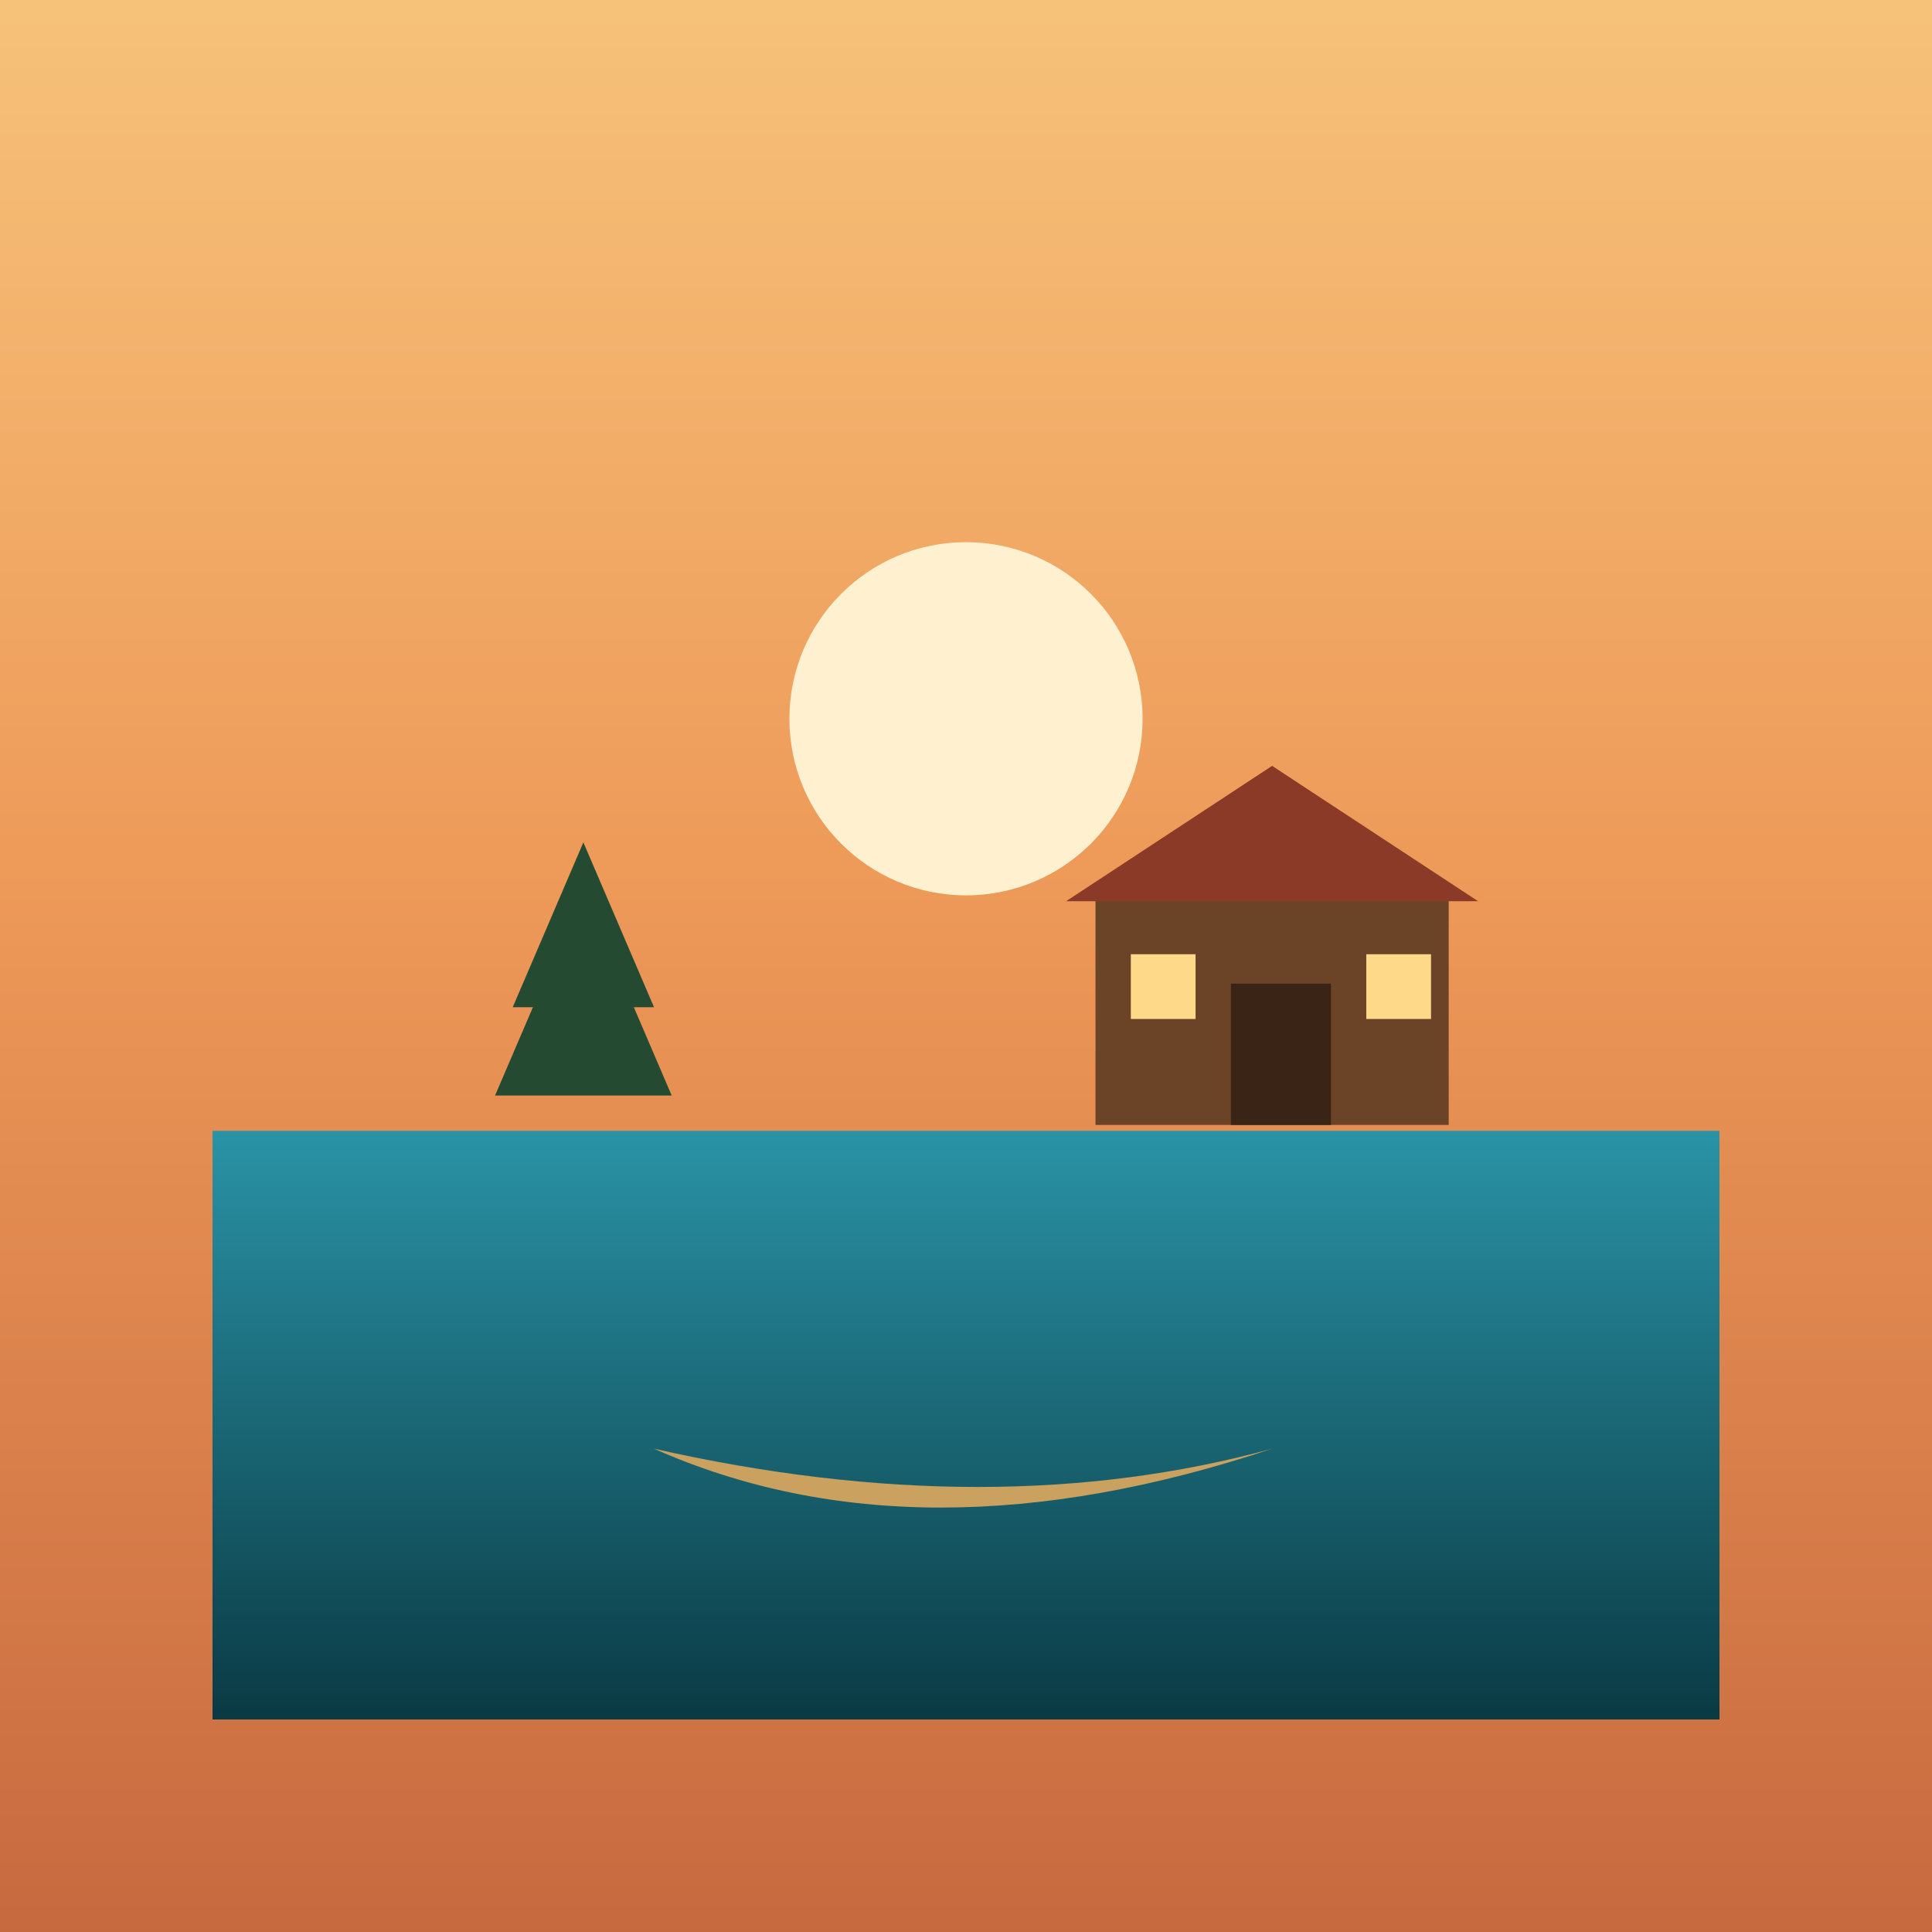
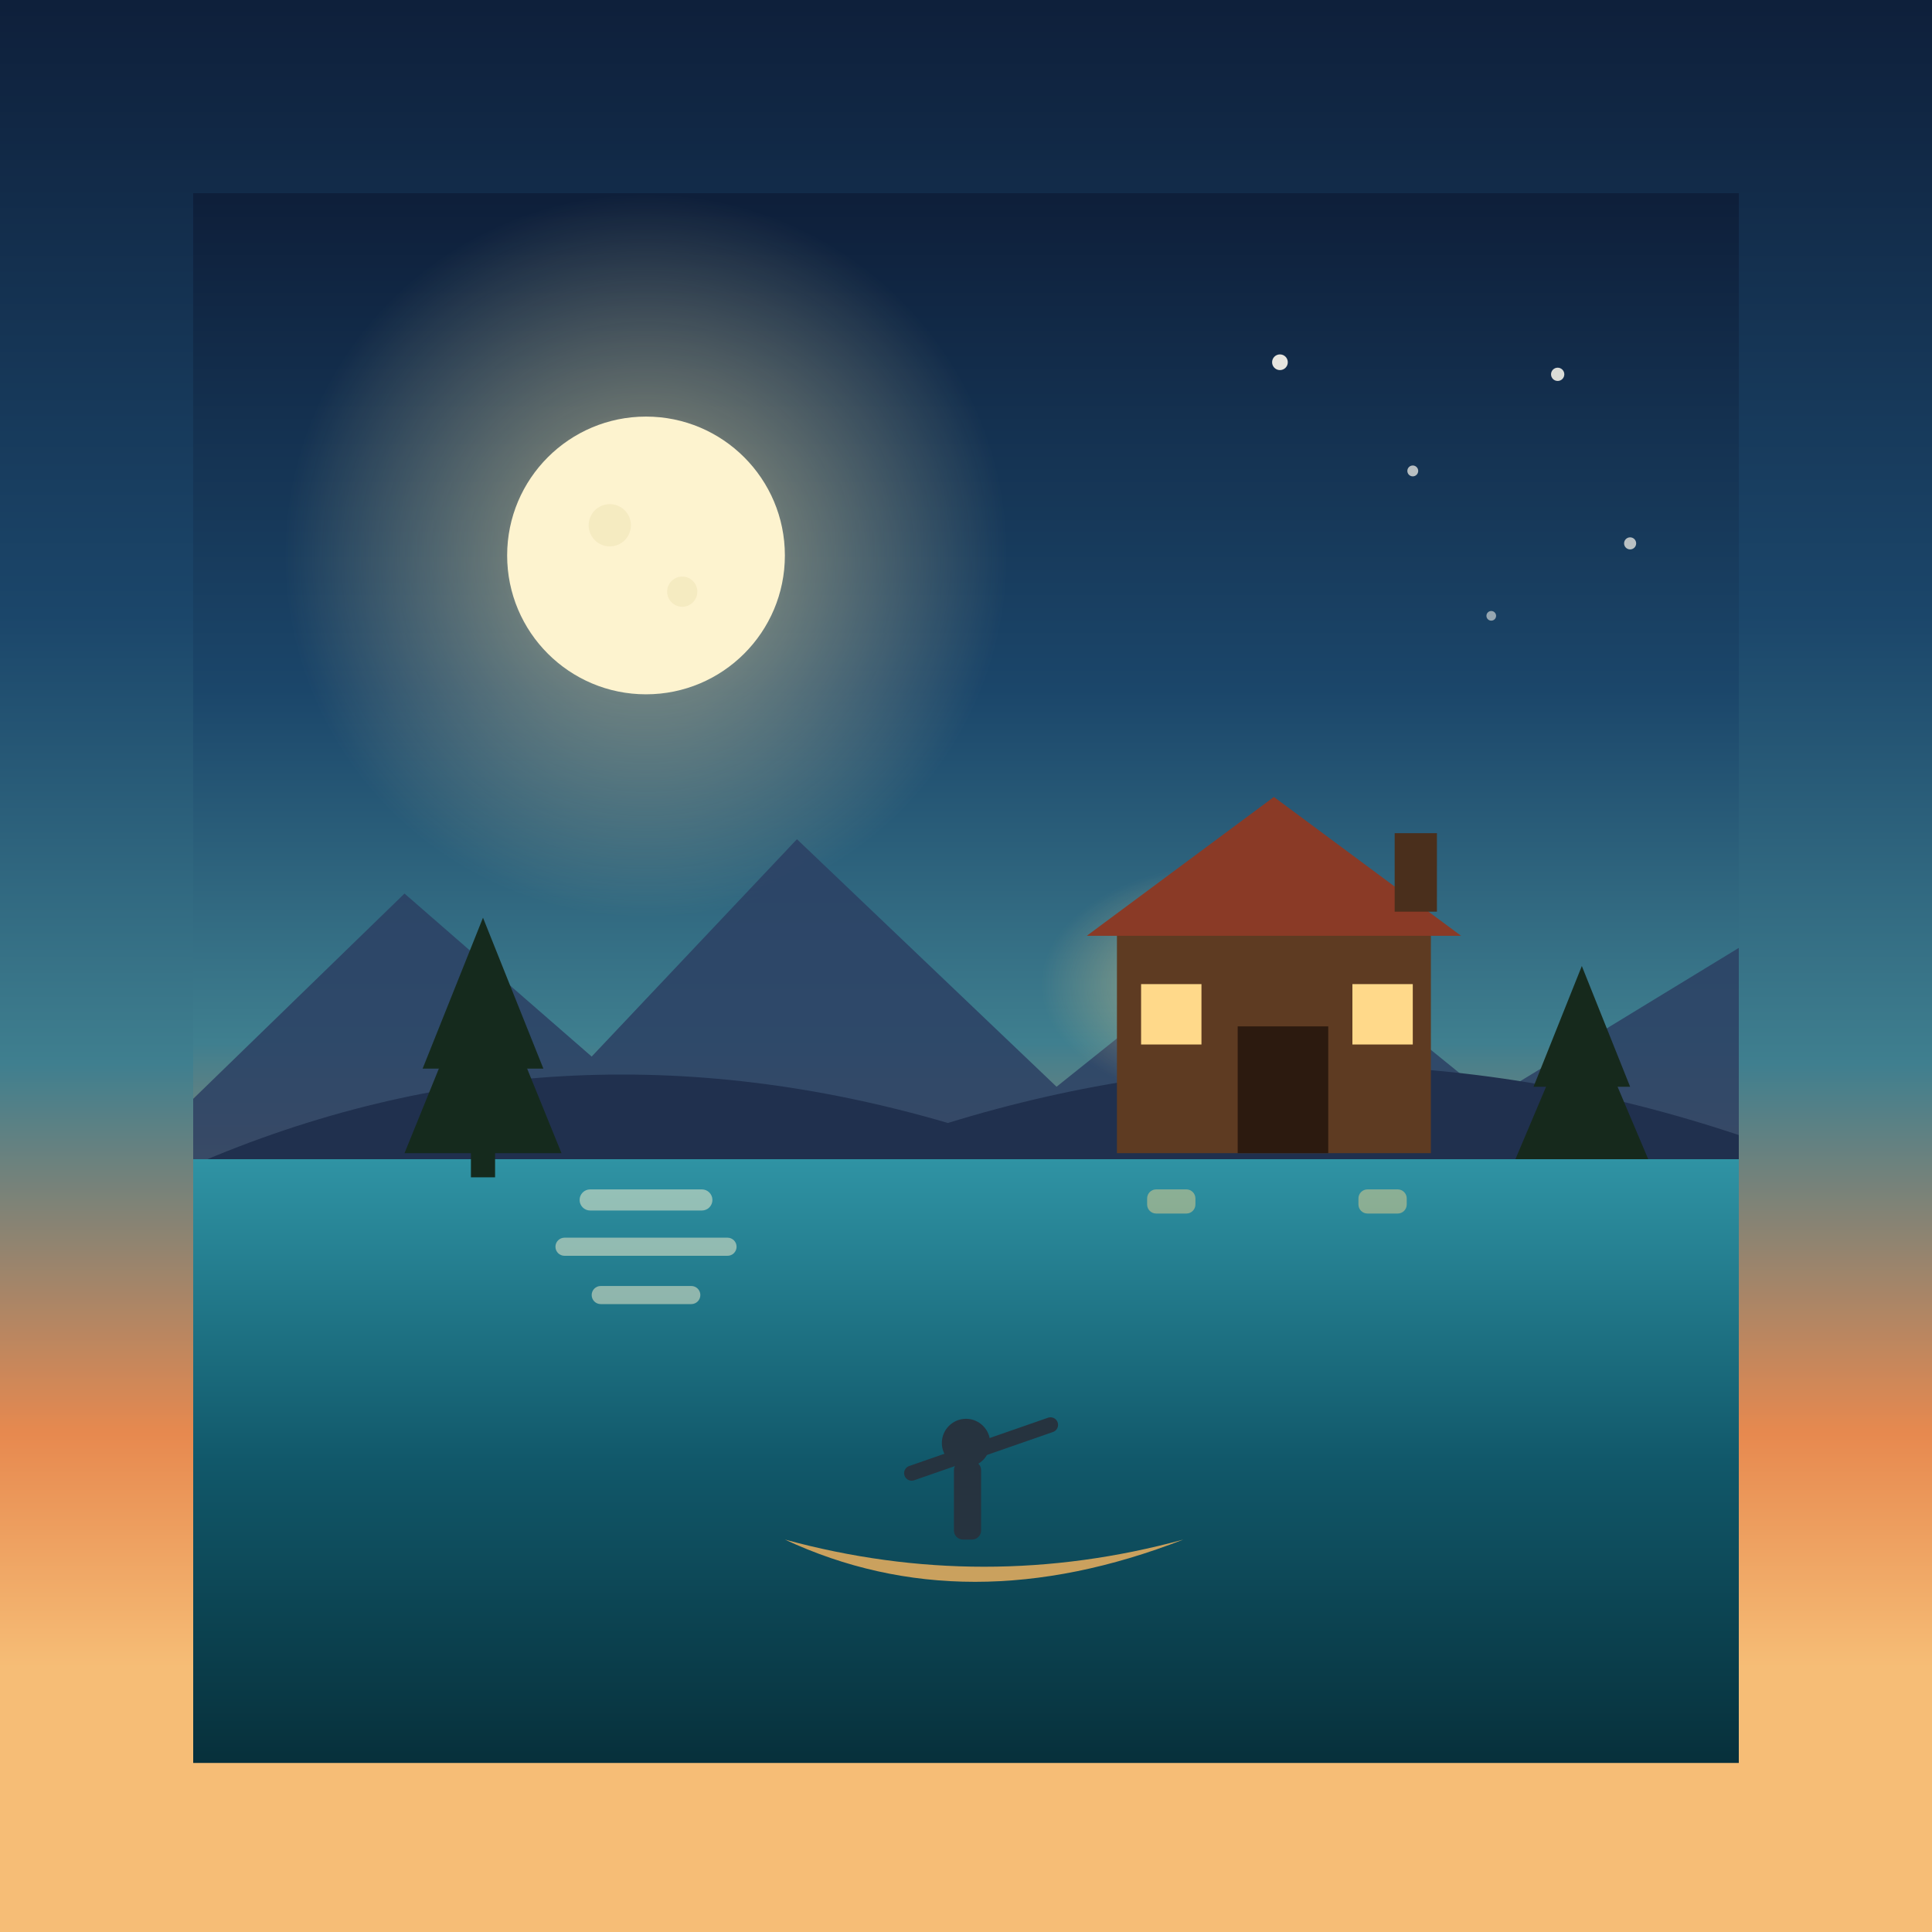
<svg xmlns="http://www.w3.org/2000/svg" viewBox="0 0 512 512" width="512" height="512">
  <defs>
    <linearGradient id="sky" x1="0" y1="0" x2="0" y2="1">
-       <stop offset="0" stop-color="#f6c27a" />
-       <stop offset="0.45" stop-color="#ee9a59" />
-       <stop offset="1" stop-color="#c7693f" />
+       <stop offset="0" stop-color="#0e1f3a" />
+       <stop offset="0.32" stop-color="#1b466a" />
+       <stop offset="0.55" stop-color="#3f7f8f" />
+       <stop offset="0.74" stop-color="#e7894f" />
+       <stop offset="0.86" stop-color="#f6bd76" />
    </linearGradient>
    <linearGradient id="water" x1="0" y1="0" x2="0" y2="1">
-       <stop offset="0" stop-color="#2a93a6" />
-       <stop offset="1" stop-color="#0a3a44" />
+       <stop offset="0" stop-color="#2f93a4" />
+       <stop offset="0.5" stop-color="#11586a" />
+       <stop offset="1" stop-color="#07303b" />
    </linearGradient>
+     <radialGradient id="moonGlow" cx="0.5" cy="0.5" r="0.5">
+       <stop offset="0" stop-color="#fff6d8" stop-opacity="0.85" />
+       <stop offset="0.4" stop-color="#ffe9a8" stop-opacity="0.35" />
+       <stop offset="1" stop-color="#ffe9a8" stop-opacity="0" />
+     </radialGradient>
+     <radialGradient id="winGlow" cx="0.5" cy="0.5" r="0.5">
+       <stop offset="0" stop-color="#ffd98a" stop-opacity="0.9" />
+       <stop offset="1" stop-color="#ffd98a" stop-opacity="0" />
+     </radialGradient>
  </defs>
  <rect width="512" height="512" fill="url(#sky)" />
-   <g transform="translate(256 256) scale(0.78) translate(-256 -256)">
-     <circle cx="256" cy="172" r="60" fill="#fff0cf" />
-     <rect x="0" y="312" width="512" height="200" fill="url(#water)" />
-     <g fill="#244a32">
-       <path d="M96 300 l30 -70 l30 70 Z" />
-       <path d="M102 270 l24 -56 l24 56 Z" />
+   <g transform="translate(256 256) scale(0.8) translate(-256 -256)">
+     <rect width="512" height="512" fill="url(#sky)" />
+     <g fill="#fdfaf0">
+       <circle cx="360" cy="56" r="2.6" opacity="0.9" />
+       <circle cx="404" cy="92" r="1.8" opacity="0.7" />
+       <circle cx="452" cy="60" r="2.2" opacity="0.85" />
+       <circle cx="430" cy="140" r="1.6" opacity="0.55" />
+       <circle cx="476" cy="116" r="2" opacity="0.7" />
+     </g>
+     <circle cx="150" cy="120" r="120" fill="url(#moonGlow)" />
+     <circle cx="150" cy="120" r="46" fill="#fdf3cf" />
+     <g fill="#efe3b6" opacity="0.55">
+       <circle cx="138" cy="110" r="7" />
+       <circle cx="162" cy="132" r="5" />
+     </g>
+     <path d="M0 300 L70 232 L132 286 L200 214 L286 296 L356 240 L430 300 L512 250 L512 320 L0 320 Z" fill="#2b3f63" opacity="0.85" />
+     <path d="M0 322 Q120 270 250 308 Q380 268 512 312 L512 332 L0 332 Z" fill="#20304e" />
+     <rect x="0" y="320" width="512" height="200" fill="url(#water)" />
+     <g fill="#fdf3cf" opacity="0.5">
+       <rect x="128" y="330" width="44" height="7" rx="3.5" />
+       <rect x="120" y="346" width="60" height="6" rx="3" />
+       <rect x="132" y="362" width="36" height="6" rx="3" />
+     </g>
+     <g fill="#152a1d">
+       <path d="M70 318 l26 -64 l26 64 Z" />
+       <path d="M76 290 l20 -50 l20 50 Z" />
+       <rect x="92" y="316" width="8" height="10" />
    </g>
    <g>
-       <rect x="300" y="232" width="120" height="78" fill="#6b4326" />
-       <path d="M290 234 L360 188 L430 234 Z" fill="#8a3a26" />
-       <rect x="346" y="262" width="34" height="48" fill="#3a2415" />
-       <rect x="392" y="252" width="22" height="22" fill="#ffd98a" />
-       <rect x="312" y="252" width="22" height="22" fill="#ffd98a" />
+       <ellipse cx="345" cy="262" rx="64" ry="40" fill="url(#winGlow)" opacity="0.7" />
+       <rect x="306" y="244" width="104" height="74" fill="#5e3b22" />
+       <path d="M296 246 L358 200 L420 246 Z" fill="#8a3a26" />
+       <rect x="346" y="276" width="30" height="42" fill="#2c1a0f" />
+       <rect x="384" y="262" width="20" height="20" fill="#ffd98a" />
+       <rect x="314" y="262" width="20" height="20" fill="#ffd98a" />
+       <rect x="398" y="212" width="14" height="26" fill="#4a2f1c" />
    </g>
-     <path d="M150 420 q90 40 210 0 q-95 26 -210 0 Z" fill="#caa15e" />
+     <g fill="#16291c">
+       <path d="M438 320 l22 -52 l22 52 Z" />
+       <path d="M444 296 l16 -40 l16 40 Z" />
+     </g>
+     <g fill="#ffd98a" opacity="0.45">
+       <rect x="316" y="330" width="16" height="8" rx="3" />
+       <rect x="386" y="330" width="16" height="8" rx="3" />
+     </g>
+     <path d="M196 446 q60 28 132 0 q-66 18 -132 0 Z" fill="#caa15e" />
+     <g fill="#26333f">
+       <rect x="252" y="420" width="9" height="26" rx="3" />
+       <circle cx="256" cy="414" r="8" />
+       <line x1="238" y1="424" x2="284" y2="408" stroke="#26333f" stroke-width="5" stroke-linecap="round" />
+     </g>
  </g>
</svg>
